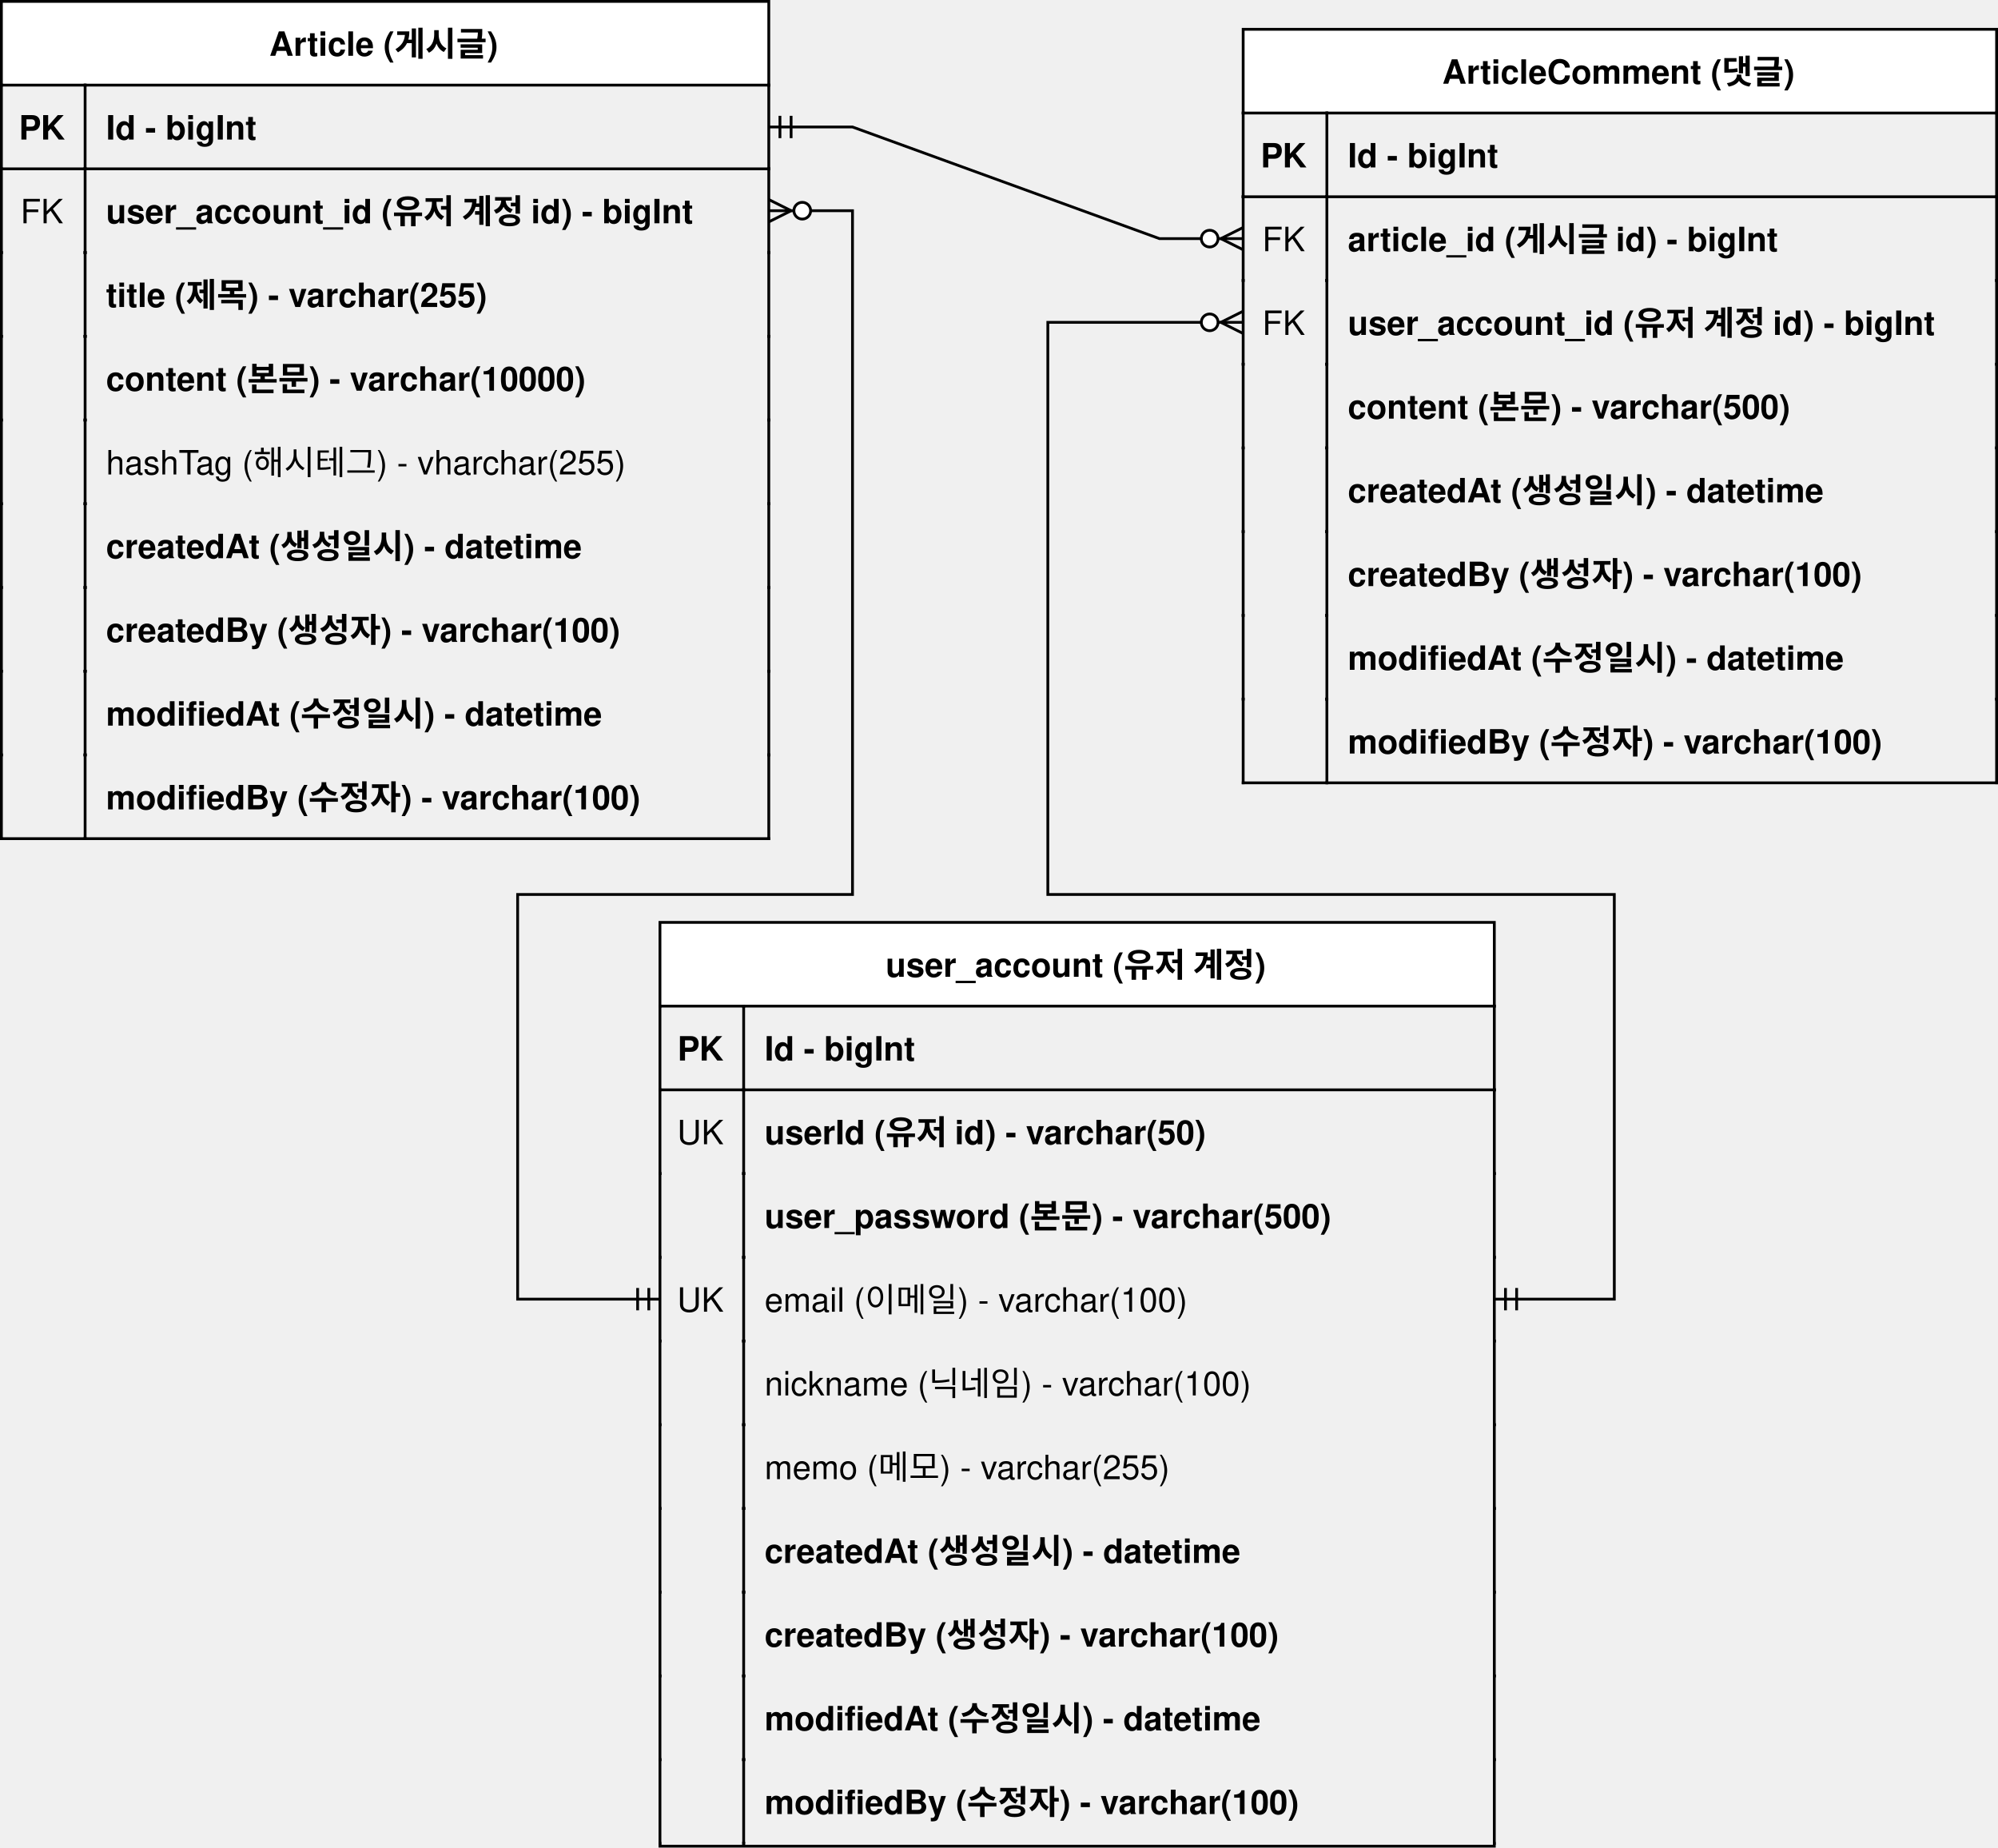
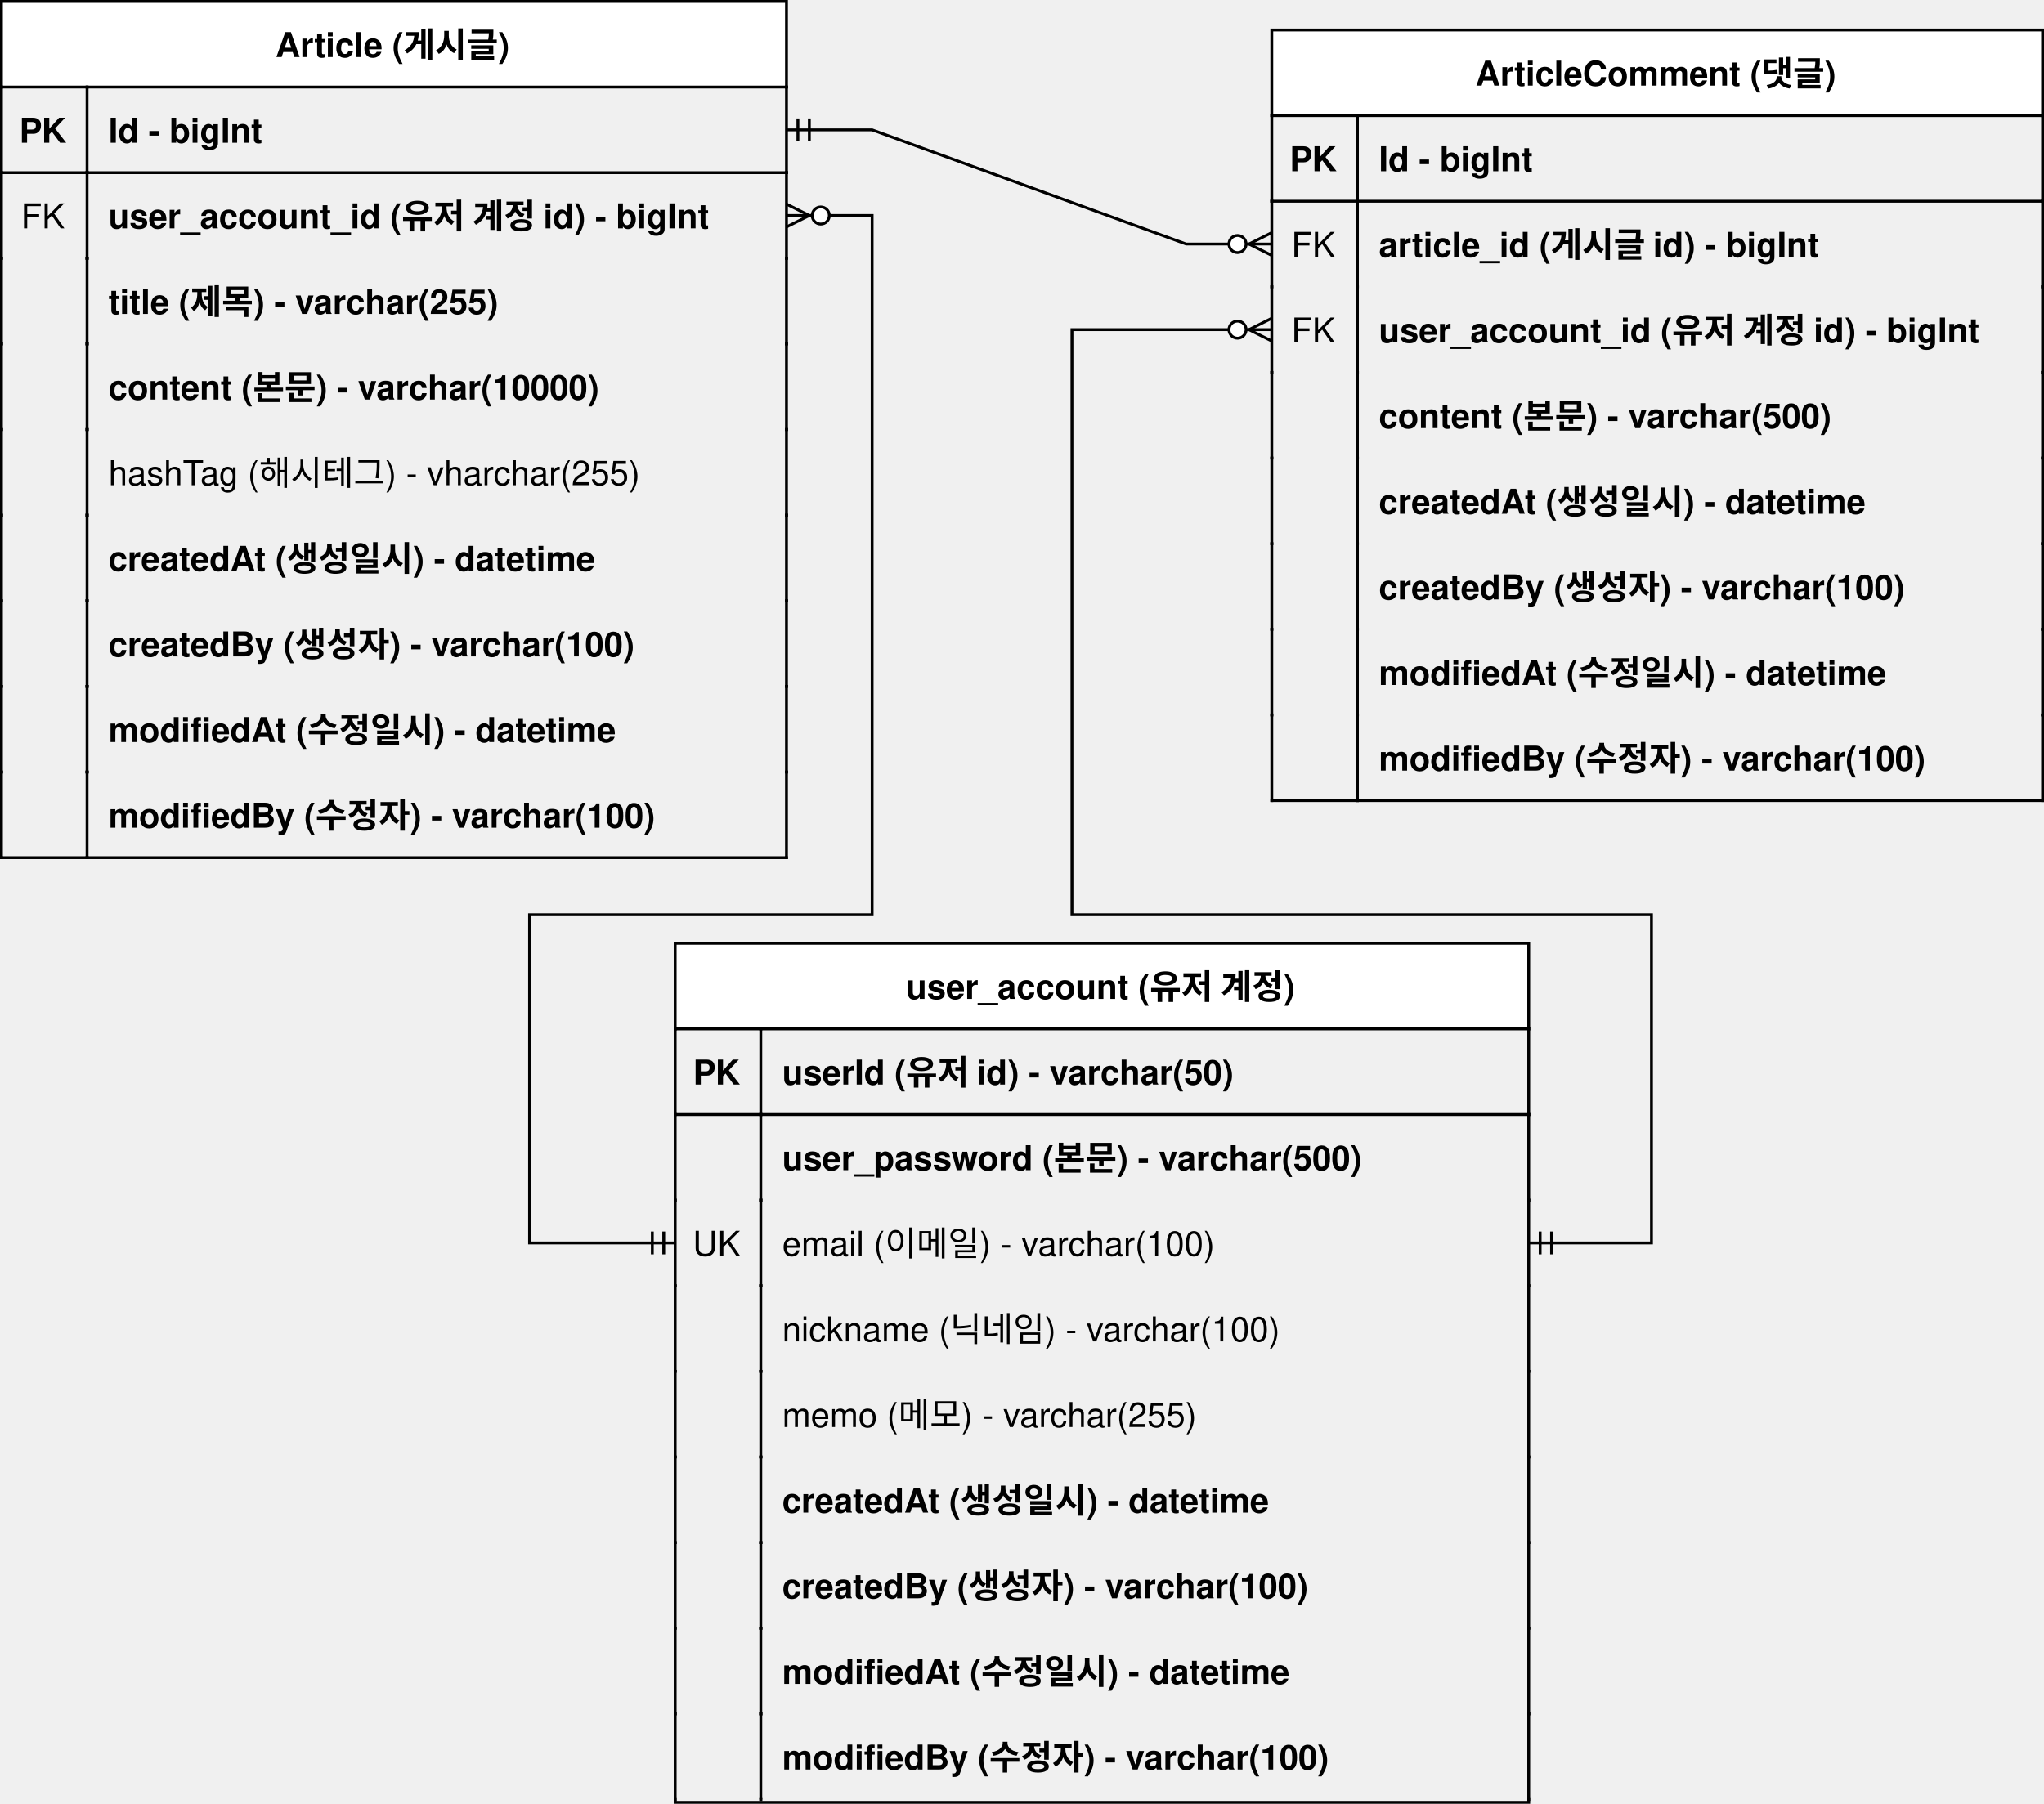
- <svg xmlns="http://www.w3.org/2000/svg" version="1.1" width="716px" height="662px" viewBox="-0.5 -0.5 716 662" content="&lt;mxfile host=&quot;app.diagrams.net&quot; modified=&quot;2023-02-17T07:06:54.720Z&quot; agent=&quot;5.0 (Windows NT 10.0; Win64; x64) AppleWebKit/537.36 (KHTML, like Gecko) Chrome/110.0.0.0 Safari/537.36&quot; etag=&quot;dktrUG4bhK6jODUvM2pL&quot; version=&quot;20.8.20&quot; type=&quot;github&quot;&gt;&lt;diagram id=&quot;R2lEEEUBdFMjLlhIrx00&quot; name=&quot;Page-1&quot;&gt;7Z1vd5s4Foc/Ded0XrQH8yfBL42dtNNpdrtpd6ezb3oUo9iaAvJipbH76VcCCWNLJmATbIPmZGZAFjLW/YkHXbhXhj2OVu8TsJjf4QCGhmUGK8OeGJY1MF2T/o+VrLMS1xtkBbMEBbzSpuAL+gXFkbz0CQVwuVWRYBwStNgunOI4hlOyVQaSBD9vV3vE4fa3LsAMSgVfpiCUS/9EAZlnpZ74Waz8A0Szufjmgck/iYCozAuWcxDg560iuCK3OCb8FD/DJAIxjAn95A4kP2BiuDdzQtgvHRnWLf17ZLXfzTCehRAs0PLdFEe0eLqkVW4fQYRC1s2FhnzeEP06+8awxwnGJNuKVmMYMlsJM2TndLvn07wfEtZuhQPuZ8+O9/PqvTm9+7j6iEC8Qt/e8lZ+gvCJ9+8oIWhKO9sy3xg3I8O3DG9s3IwNzzeG47TEMzzzN96FZC3sQntzwTYJeGBF/pKAhHD52CYtoIIgAMX0t9uTQbofhmCxRGn1rGSOwuATWOMnIhoSe/4jWsHgPlMPq0uF9Ik2xnZZ48wOX/jJsI9BiGYx3Z7SzmHf6CdwSc/lE1gSXkPuPtEXMCFwVSji3fke4giSZE2rrITosiP4SLriInreyNK65lXmBUnaQpGA62yWt7wxH93gFqxhTUuyZrmZ7pn8/TlO0C9mnJB3ZtF06f4zikKq3w8QBDtFPk6vI6kJUBiOcYiZfWMcQ8nErFKQ4MVXkMwg4QULjPh4c336R3tmbL5zDZee65juDzb79I9VT8gYx0uSUCmxNiC16DNkVvUJXvBGQ/go2k94v7PtB0wIHZ777F86QF4WxVpYt6oKXkkEtiSCz3/slQH9/QSB8J5eqUE8CzOjpRdusDGawrLKvs77d7fjd0cnpt35GKbX3jkKAhhXt4dV2R4FA4i+rtr/vLFNr9RuDYT0shMDQgfIUxwsJaPm53m4nR3Jzr8HdP8t/fcBzX5nsDmp0cUlOKvrLxdgiuLZp+zIqx1VuG2pYrV/lDo1R2m5Sio114JMXM2ESkwwX5EJ1e8MXokJV5IIbk/NBBgg0d6RSHArm6PrSLiWzPy0hMl3MJ3SryTfUZDd1Y/ZnfzIZBv0vx49TzO9sbcNz+GFQzf9rt8uCigqDW3fejQtqC7T5L/3k+8//hO9/fjhzp/8TZ6vHYgU80VNk7ZpMmyRJkoR1JhmnjFLSvXdK5Yoe0KeRhJEhF8oY8TYuPGN0cgYDQUnfoJkOgfJG8t193uILpcWR0qmy7RQXto8TYuT02JgnXryMewELkoF3itcqHVpSlZmDv/s4ckbBgo6vfC9lBhjurFLjIFJ/+kiM47UTe+YMdBTjDOAhntqaAy6Mckol7jGxkCeZszBcv4VzDJsTJgnyncKD6Anhuemj6RHhn9dBMn8wucezYunf+yQn4lpdrTODu/k7KjxzOvi2OFUtkfn2SE/1ZomkH5lMCLCTeXZxnCSbjgGHUvs0cfE8DcvNAl6BPQwgiJ4ieA4ZAJSQ0b9o4j8GE1TpG2K5O+bno4iNbyXF0eR68r26DxFZPckp4i/LqHIjTE0FT6si5x5HASQ6grqHUCEx10D5JQAcU4NEKuGJ/PSAJJLXANEWLVg5ggH6BFtzUM8Y+ht3q3S85D6OuofRmTfqMZI6xi5PjlGajg1Lw4jdmV7dB4jstNSYKQwEZEx0veJSA0J9Y8gsoeUh3eOcRQV3s3wqJBsHdxZVIkr7MVBoOSA4tKRFzYPAu2XrHY/UCO8Mx8hx8V31gTScTKQ/ZKdCvDUrsm8K2TXZI9DPJtxODaqk0rNtSAU8ZWaDM3NFOuTQRnl2SYZbNnh2KEwz1zkGgy27HIE2X19HuO5N3OL0d+4zhoK6jJClFFMem5xBgRRRna+EkGUKpCnFpcJkFKJ94ofyp6Q5xU6T8ABkZ96RrIftbLnUfOkdZ6oYz9bnZLUuK84Y56Ua7xXQFF3hXzjUCv60+3RA6sasukfNmrEimtsvBo2lNGfbWJDyLGT2BhWtkfXseHIDksdwdO8jHqHEUf2j2qMtI8RZSBoqxip8QblpWEk17jGiCO/IalDeBpVUP8IotMmnwFB1EGgrRKkhh/z4giiEyfnXSG7KXUMT2WONJMvuZsc0Skwz4EjyljQVjnS4SSYjs6CmWeOl/2WOoinWQn1DiFuBYTAYAZFn9OeRmR9D0NAEI5vNp9klskYMrAYZUgU8uEP42DEFuejuzf3v2CCv+I7EK8FeTafRSAO/plKKWG/GAr6wBUi30RjdPsvVv7O5XuTVaHaROCJnmmy/lbcKRzFdjeHpXviOFlUXGdL/JRMYRk6snpE4G5fPWFm1q9VL2j5QoNFveSFSWqPn3DrfEtE+ZlBuCj37Wgky90RYvbT+VEbEUoNOdZOQ6az3VDWN1JDB6j51v2XH/zj/n+3D7PFH9f+326wnioWkCi+emRUf+9IB6kxWYhDRHCS6g3C4VBxHbNLJFj1TkdpYO16r3bDq1ZA6Zg5KkZNqYIGbneVZ9yZNQhLJd6r+11lT/R0DcIjVVFyC3tVc5S+cAtbpbkWZKKd6cc4QZphgio6rVUmyJ70f5+aCQf5QEoVrpGgXoMwxYL61n4TPbB5G7SLjo8jddM7aGjP+emhUXk6+VrQ6IbbvFTfGhmKtaNSp9ACLJfPOOHo6GkMwZHa6R02FElTNDfa5oYy8KxdD5R8TenQdCMXuYaHIukJjAAK8/nGJF0/ikJjaAyd/K2dLj5tNZtXT+/woUitovHROj5UAWjt4qMbkQPlEtfwsOUHGDGa/ohBBMWkw6N/w3TDMUYOf1vHc/rMjxoC6h8/9LOOM+CHKvKsXX50I26gXOKaH4r0JhGMsGAHn3LQjZExkhxWl7pQ7UHI0A869l/e9Irnp0eGMtSsVWR0ZMXzcolrZChWPNc5L5qXUf8ootc+PwOKqALN2qVIN9Y+L5e4psj+tc91yotmFNQ/gOgU4GcAENUyU+0CpBvLnpdLXANEsey5znhRGSONZP7uJkb04udngJE8XPhkGOnI4uflEtcYEVbVCS/qEaSZdc+7SZAqScBfM5UFa3tHRXmmioFRK1OFyIohtitlxSjk8qCgmeMZjkFYzOMBw4f0JzDxoCkjZrWUGKUvA76YE4M7ls42JYa9u/Bu5ZQYYjn33TnYCykxqJLAulCN30XsPeG8Xf49Ll/ye9957da3+VsN++rnyR8OrD+wt86HbmS/sNHBrUj5fTaD2zxscNdKeXP6wV22lNH5DO7hdmIT1zl0cA+2RW5ZrzO4r67sWoN7t/5Lg9W5qje4d+sPro8a3HQ3wZgUqydgMb/DAWQ1/g8=&lt;/diagram&gt;&lt;/mxfile&gt;" resource="https://app.diagrams.net/#Hjsc5023%2FboardProject%2Ffeature%252F%252336-domain-update%2Fdocument%2Fproject-board-erd.svg">
+ <svg xmlns="http://www.w3.org/2000/svg" version="1.1" width="716px" height="632px" viewBox="-0.5 -0.5 716 632" content="&lt;mxfile host=&quot;app.diagrams.net&quot; modified=&quot;2023-02-18T08:11:28.194Z&quot; agent=&quot;5.0 (Windows NT 10.0; Win64; x64) AppleWebKit/537.36 (KHTML, like Gecko) Chrome/110.0.0.0 Safari/537.36&quot; etag=&quot;RS3Spuz-659tfhU5DEQ9&quot; version=&quot;20.8.20&quot; type=&quot;github&quot;&gt;&lt;diagram id=&quot;R2lEEEUBdFMjLlhIrx00&quot; name=&quot;Page-1&quot;&gt;7Z1Rl5o4FMc/Ded0H9qDAjP4KDrTbrez2512d7v70pORjGYLxMVMR/vpN4EE0UQGFFEhPbaFGALm/sMvueQSwxqFy7cxmM/usA8Do2/6S8MaG/1+z3RM+h9LWaUpjttLE6Yx8nmmdcIn9AOKI3nqE/LhYiMjwTggaL6ZOMFRBCdkIw3EMX7ezPaIg82zzsEUSgmfJiCQU/9CPpmlqa74WSz9HUTTmThzz+TfhEBk5gmLGfDx80YSXJJbHBF+iR9hHIIIRoR+cwfibzA2nJsZIeyXDo3+Lf08stxvphhPAwjmaPFmgkOaPFnQLLePIEQBq+ZcQR4viJ7OujGsUYwxSbfC5QgGzFbCDOk13e74NquHmJVb4oD76bPtfr96a07u3i/fIxAt0ZfXvJTvIHji9TuMCZrQyu6br4yboeH1DXdk3IwM1zMGoyTFNVzzJ16FZCXsQmtzzjYJeGBJ3oKAmHD5WCZNoIIgAEX0t1vjXrIfBGC+QEn2NGWGAv8DWOEnIgoSe94jWkL/PlUPy0uF9IEWxnZZ4cwOn/jFsK9BgKYR3Z7QymFn9GK4oNfyASwIzyFXn6gLGBO4zCXx6nwLcQhJvKJZlkJ06RG8JV1xET2vZdm/5llmOUlaQpGA62yalbw2H93gFqxgzb5kzWIz3TP5ezMcox/MOAGvzLzpkv1nFAZUv+8g8LeSPJzcRxIToCAY4QAz+0Y4gpKJWSY/xvPPIJ5CwhPmGPH25nj0Q2tmZL5xDIde64ju99b79MOyx2SEowWJqZRYGZBa9Bkyq3oEz3mhAXwU5ce83tn2AyaENs9d9i9sIC+LYiWsW1YFRxKBJYng4y87ZUB/P0EguKd3ahBNg9RoyY0brI2msKyyrrP63a747daJaXU+Bsm9d4Z8H0bl7dEvbY+cAURdl61/Xti6ViqXBgJ624kAoQ3kKfIXklGz69zfzrZk5599uv+a/n1A058ZbE5qdHELTvN6izmYoGj6IT3yaksVTlOqWO5upXbFVlqsklLFNSATRzOhFBPMIzKhfM/gSEy4kkRwe2omQB+J8g5EglPaHG1HwrVk5qcFjL+CyYSeknxFftqrH7Ge/NBkG/Rfl16nmXTsLcO1eeLASc7100UBRaWhza5H3YJqM03+uR9//fZn+Pr9uztv/C95vrYhUowXNU2apsmgQZooRVBhmHnGLCnUd6dYoqwJeRhJEBF+oZQRI+PGM4ZDYzgQnPgO4skMxK/6jrPbQ3S5tDhQMm2mhfLW5mpanJwWvf6pBx+DVuCiUOCdwoVal6ZkZebwTx+evGKgoMMLz02IMaIb28TomfRPG5lxoG46x4yeHmKcATScU0Oj145BRrHENTZ68jBjBhazz2CaYmPMPFGenXsAPTZcJ3kkPTS86zxIZhc+9qhfPN1jh/xMTLOjcXa4J2dHhWdeF8cOu7Q9Ws8O+anWJIb0lP6QCDeVaxmDcbJhG7QtsUcfY8NbT2gS9PDpYQSF8BLBsc8ApIKMukcR+TGapkjTFMnmm56OIhW8lxdHkevS9mg9RWT3JKeItyqgyI0xMBU+rIsceewFkPIK6hxAhMddA+SUALFPDZB+BU/mpQEkk7gGiLBqzswh9tEj2hiHuMbAXc+t0uOQ6jrqHkZk36jGSOMYuT45Rio4NS8OI1Zpe7QeI7LTUmAkNxCRMdL1gUgFCXWPILKHlId3jnAY5uZmuFRIlg7uzKvEEfbiIFByQHHryBLrB4H2S5brD1QI78xayGHxnRWBdJgMZL9kqwI8tWsyqwrZNdnhEM96HI616qRUcQ0IRZxSk6G+kWJ1MiijPJskgyU7HFsU5pmJXIPBkl2OIO3XZzGeO9/cYnQ3rrOCgtqMEGUUkx5bnAFBlJGdRyKIUgXy0OIyAVIo8U7xQ1kT8rhCvydgj8hPPSLZjVrZ86h50jhP1LGfjQ5JKvQrzpgnxRrvFFDUVSF3HCpFfzodemBVQTbdw0aFWHGNjaNhQxn92SQ2hBxbiY1BaXu0HRu27LDUETz1y6hzGLFl/6jGSPMYUQaCNoqRCjMoLw0jmcY1Rmx5hqQO4alVQd0jiH5t8hkQRB0E2ihBKvgxL44g+sXJWVXIbkodw1OaI/W8L7mdHNGvwDwHjihjQRvlSItfgmnrt2Bmb46X/ZY6iKdeCXUOIU4JhEB/CkWd05pGZHUPA0AQjm7W36SWSRnS6zPKkDDgzR9G/pAtzkd3b+5/wBh/xncgWgnyrL8LQeT/lkgpZr8YCvrAJSJfRGF0+2+W/sbhe+NlLttY4Ileabz6kt/JHcV214cle+I4WVRcZwv8FE9gETrSfETgblc+YWZWr2VvaNlCg3m9ZIlxYo/vcON6C0T5kUE4L/fNaKS+syXE9Kfzo9YilAqy+1sFmfZmQWndSAXtoeZb53fP//X+v9uH6fyXa+9fx19NFAtI5KceGeXnHekgNSYLcYgITlLNIBwMVPexAgmW7ekoDaxd7+U6vGoFFLaZg2LU1Co4kghaswZhocQ71d9V1oTseGd38yRITX0fX08VXU/9Ofte7n5RbAdKp6Cfe1WxKb/Qzy1TXANa0p6SQzwl9YBDFcLWKDja4SYp1LemhmKtkGQQMAeLxTOOOT06Omf0QO10DhuKIHnNjaa5UX7YeawBh3xL+ePUI4760JFpXLNDEeMOQ4CCbMQxTpYLocwYGAM7e0jbRue6Wb96OkcPRSS9pkfT9FCGqTWLj3ZMFC2WuIaHJfurIjT5FoEQijGHSz+DZMM2hjZ/OOvaXeZHBQF1jx96nugZ8EMVr9YsP9oxTbRY4pofimj2EIZYsIMPOdI10SV/1aWuS7gXMmqZEtpOZOgFbs8BGarYtEaR0ZIFboslrpGhWOBWhzjXL6PuUUQvdXt6iijj05qlSDuWui2WuKbI7qVudYRzPQrqHkD0G1/PACCqwLRmAdKOVW6LJa4BoljlVgc4l8ZILS96bSdG9Fq354AR1eJUjWKkJWvdFktcY0RYVcc3VyNIPcvctpMgZd75eszIZVb2loqywOSeUSkwWQRBi+1SQdC50G0Kmhme4ggE+bBtGDwkP4GJB00YMctFQBdOBnwxBJo7ls42AtraXmexdAS0WL13G54vREBTJYFVLhvvRey84Kxcfh574BRe13Z+iz+i2pU/i/XdM3/P2rgeupH+wlobt+INr2fTuM39GnelNxycvnEXrVxxPo17sBnH7tj7Nu7epsj7/eM07qsrq1Lj3s7/UmO1r6o17u38veuDGjfdjTEm+ewxmM/usA9Zjv8B&lt;/diagram&gt;&lt;/mxfile&gt;" resource="https://app.diagrams.net/#Hjsc5023%2FboardProject%2Ffeature%252F%252351-erd-userId%2Fdocument%2Fproject-board-erd.svg">
  <defs>
    <clipPath id="mx-clip-0-30-30-30-0">
      <rect x="0" y="30" width="30" height="30" />
    </clipPath>
    <clipPath id="mx-clip-36-30-239-30-0">
      <rect x="36" y="30" width="239" height="30" />
    </clipPath>
    <clipPath id="mx-clip-0-60-30-30-0">
      <rect x="0" y="60" width="30" height="30" />
    </clipPath>
    <clipPath id="mx-clip-36-60-239-30-0">
      <rect x="36" y="60" width="239" height="30" />
    </clipPath>
    <clipPath id="mx-clip-36-90-239-30-0">
      <rect x="36" y="90" width="239" height="30" />
    </clipPath>
    <clipPath id="mx-clip-36-120-239-30-0">
      <rect x="36" y="120" width="239" height="30" />
    </clipPath>
    <clipPath id="mx-clip-36-150-239-30-0">
      <rect x="36" y="150" width="239" height="30" />
    </clipPath>
    <clipPath id="mx-clip-36-180-239-30-0">
      <rect x="36" y="180" width="239" height="30" />
    </clipPath>
    <clipPath id="mx-clip-36-210-239-30-0">
      <rect x="36" y="210" width="239" height="30" />
    </clipPath>
    <clipPath id="mx-clip-36-240-239-30-0">
      <rect x="36" y="240" width="239" height="30" />
    </clipPath>
    <clipPath id="mx-clip-36-270-239-30-0">
      <rect x="36" y="270" width="239" height="30" />
    </clipPath>
    <clipPath id="mx-clip-445-40-30-30-0">
      <rect x="445" y="40" width="30" height="30" />
    </clipPath>
    <clipPath id="mx-clip-481-40-234-30-0">
      <rect x="481" y="40" width="234" height="30" />
    </clipPath>
    <clipPath id="mx-clip-445-70-30-30-0">
      <rect x="445" y="70" width="30" height="30" />
    </clipPath>
    <clipPath id="mx-clip-481-70-234-30-0">
      <rect x="481" y="70" width="234" height="30" />
    </clipPath>
    <clipPath id="mx-clip-445-100-30-30-0">
      <rect x="445" y="100" width="30" height="30" />
    </clipPath>
    <clipPath id="mx-clip-481-100-234-30-0">
      <rect x="481" y="100" width="234" height="30" />
    </clipPath>
    <clipPath id="mx-clip-481-130-234-30-0">
      <rect x="481" y="130" width="234" height="30" />
    </clipPath>
    <clipPath id="mx-clip-481-160-234-30-0">
      <rect x="481" y="160" width="234" height="30" />
    </clipPath>
    <clipPath id="mx-clip-481-190-234-30-0">
      <rect x="481" y="190" width="234" height="30" />
    </clipPath>
    <clipPath id="mx-clip-481-220-234-30-0">
      <rect x="481" y="220" width="234" height="30" />
    </clipPath>
    <clipPath id="mx-clip-481-250-234-30-0">
      <rect x="481" y="250" width="234" height="30" />
    </clipPath>
    <clipPath id="mx-clip-236-360-30-30-0">
      <rect x="236" y="360" width="30" height="30" />
    </clipPath>
    <clipPath id="mx-clip-272-360-263-30-0">
      <rect x="272" y="360" width="263" height="30" />
    </clipPath>
-     <clipPath id="mx-clip-236-390-30-30-0">
-       <rect x="236" y="390" width="30" height="30" />
-     </clipPath>
    <clipPath id="mx-clip-272-390-263-30-0">
      <rect x="272" y="390" width="263" height="30" />
    </clipPath>
+     <clipPath id="mx-clip-236-420-30-30-0">
+       <rect x="236" y="420" width="30" height="30" />
+     </clipPath>
    <clipPath id="mx-clip-272-420-263-30-0">
      <rect x="272" y="420" width="263" height="30" />
    </clipPath>
-     <clipPath id="mx-clip-236-450-30-30-0">
-       <rect x="236" y="450" width="30" height="30" />
-     </clipPath>
    <clipPath id="mx-clip-272-450-263-30-0">
      <rect x="272" y="450" width="263" height="30" />
    </clipPath>
    <clipPath id="mx-clip-272-480-263-30-0">
      <rect x="272" y="480" width="263" height="30" />
    </clipPath>
    <clipPath id="mx-clip-272-510-263-30-0">
      <rect x="272" y="510" width="263" height="30" />
    </clipPath>
    <clipPath id="mx-clip-272-540-263-30-0">
      <rect x="272" y="540" width="263" height="30" />
    </clipPath>
    <clipPath id="mx-clip-272-570-263-30-0">
      <rect x="272" y="570" width="263" height="30" />
    </clipPath>
    <clipPath id="mx-clip-272-600-263-30-0">
      <rect x="272" y="600" width="263" height="30" />
-     </clipPath>
-     <clipPath id="mx-clip-272-630-263-30-0">
-       <rect x="272" y="630" width="263" height="30" />
    </clipPath>
  </defs>
  <g>
    <path d="M 0 30 L 0 0 L 275 0 L 275 30" fill="rgb(255, 255, 255)" stroke="rgb(0, 0, 0)" stroke-miterlimit="10" pointer-events="all" />
    <path d="M 0 30 L 0 300 L 275 300 L 275 30" fill="none" stroke="rgb(0, 0, 0)" stroke-miterlimit="10" pointer-events="none" />
    <path d="M 0 30 L 275 30" fill="none" stroke="rgb(0, 0, 0)" stroke-miterlimit="10" pointer-events="none" />
    <path d="M 30 30 L 30 60 L 30 90 L 30 120 L 30 150 L 30 180 L 30 210 L 30 240 L 30 270 L 30 300" fill="none" stroke="rgb(0, 0, 0)" stroke-miterlimit="10" pointer-events="none" />
    <g fill="rgb(0, 0, 0)" font-family="Helvetica" font-weight="bold" pointer-events="none" text-anchor="middle" font-size="12px">
      <text x="137" y="19.5">Article (게시글)</text>
    </g>
    <path d="M 0 30 M 275 30 M 275 60 L 0 60" fill="none" stroke="rgb(0, 0, 0)" stroke-linecap="square" stroke-miterlimit="10" pointer-events="none" />
    <path d="M 0 30 M 30 30 M 30 60 M 0 60" fill="none" stroke="rgb(0, 0, 0)" stroke-linecap="square" stroke-miterlimit="10" pointer-events="none" />
    <g fill="rgb(0, 0, 0)" font-family="Helvetica" font-weight="bold" pointer-events="none" clip-path="url(#mx-clip-0-30-30-30-0)" text-anchor="middle" font-size="12px">
      <text x="14.5" y="49.5">PK</text>
    </g>
    <path d="M 30 30 M 275 30 M 275 60 M 30 60" fill="none" stroke="rgb(0, 0, 0)" stroke-linecap="square" stroke-miterlimit="10" pointer-events="none" />
    <g fill="rgb(0, 0, 0)" font-family="Helvetica" font-weight="bold" text-decoration="underline" pointer-events="none" clip-path="url(#mx-clip-36-30-239-30-0)" font-size="12px">
      <text x="37.5" y="49.5">Id - bigInt</text>
    </g>
    <path d="M 0 60 M 30 60 M 30 90 M 0 90" fill="none" stroke="rgb(0, 0, 0)" stroke-linecap="square" stroke-miterlimit="10" pointer-events="none" />
    <g fill="rgb(0, 0, 0)" font-family="Helvetica" pointer-events="none" clip-path="url(#mx-clip-0-60-30-30-0)" text-anchor="middle" font-size="12px">
      <text x="14.5" y="79.5">FK</text>
    </g>
    <path d="M 30 60 M 275 60 M 275 90 M 30 90" fill="none" stroke="rgb(0, 0, 0)" stroke-linecap="square" stroke-miterlimit="10" pointer-events="none" />
    <g fill="rgb(0, 0, 0)" font-family="Helvetica" font-weight="bold" pointer-events="none" clip-path="url(#mx-clip-36-60-239-30-0)" font-size="12px">
      <text x="37.5" y="79.5">user_account_id (유저 계정 id) - bigInt</text>
    </g>
    <path d="M 0 90 M 30 90 M 30 120 M 0 120" fill="none" stroke="rgb(0, 0, 0)" stroke-linecap="square" stroke-miterlimit="10" pointer-events="none" />
    <path d="M 30 90 M 275 90 M 275 120 M 30 120" fill="none" stroke="rgb(0, 0, 0)" stroke-linecap="square" stroke-miterlimit="10" pointer-events="none" />
    <g fill="rgb(0, 0, 0)" font-family="Helvetica" font-weight="bold" pointer-events="none" clip-path="url(#mx-clip-36-90-239-30-0)" font-size="12px">
      <text x="37.5" y="109.5">title (제목) - varchar(255)</text>
    </g>
    <path d="M 0 120 M 30 120 M 30 150 M 0 150" fill="none" stroke="rgb(0, 0, 0)" stroke-linecap="square" stroke-miterlimit="10" pointer-events="none" />
    <path d="M 30 120 M 275 120 M 275 150 M 30 150" fill="none" stroke="rgb(0, 0, 0)" stroke-linecap="square" stroke-miterlimit="10" pointer-events="none" />
    <g fill="rgb(0, 0, 0)" font-family="Helvetica" font-weight="bold" pointer-events="none" clip-path="url(#mx-clip-36-120-239-30-0)" font-size="12px">
      <text x="37.5" y="139.5">content (본문) - varchar(10000)</text>
    </g>
    <path d="M 0 150 M 30 150 M 30 180 M 0 180" fill="none" stroke="rgb(0, 0, 0)" stroke-linecap="square" stroke-miterlimit="10" pointer-events="none" />
    <path d="M 30 150 M 275 150 M 275 180 M 30 180" fill="none" stroke="rgb(0, 0, 0)" stroke-linecap="square" stroke-miterlimit="10" pointer-events="none" />
    <g fill="rgb(0, 0, 0)" font-family="Helvetica" pointer-events="none" clip-path="url(#mx-clip-36-150-239-30-0)" font-size="12px">
      <text x="37.5" y="169.5">hashTag (해시테그) - vharchar(255)</text>
    </g>
    <path d="M 0 180 M 30 180 M 30 210 M 0 210" fill="none" stroke="rgb(0, 0, 0)" stroke-linecap="square" stroke-miterlimit="10" pointer-events="none" />
    <path d="M 30 180 M 275 180 M 275 210 M 30 210" fill="none" stroke="rgb(0, 0, 0)" stroke-linecap="square" stroke-miterlimit="10" pointer-events="none" />
    <g fill="rgb(0, 0, 0)" font-family="Helvetica" font-weight="bold" pointer-events="none" clip-path="url(#mx-clip-36-180-239-30-0)" font-size="12px">
      <text x="37.5" y="199.5">createdAt (생성일시) - datetime</text>
    </g>
    <path d="M 0 210 M 30 210 M 30 240 M 0 240" fill="none" stroke="rgb(0, 0, 0)" stroke-linecap="square" stroke-miterlimit="10" pointer-events="none" />
    <path d="M 30 210 M 275 210 M 275 240 M 30 240" fill="none" stroke="rgb(0, 0, 0)" stroke-linecap="square" stroke-miterlimit="10" pointer-events="none" />
    <g fill="rgb(0, 0, 0)" font-family="Helvetica" font-weight="bold" pointer-events="none" clip-path="url(#mx-clip-36-210-239-30-0)" font-size="12px">
      <text x="37.5" y="229.5">createdBy (생성자) - varchar(100)</text>
    </g>
    <path d="M 0 240 M 30 240 M 30 270 M 0 270" fill="none" stroke="rgb(0, 0, 0)" stroke-linecap="square" stroke-miterlimit="10" pointer-events="none" />
    <path d="M 30 240 M 275 240 M 275 270 M 30 270" fill="none" stroke="rgb(0, 0, 0)" stroke-linecap="square" stroke-miterlimit="10" pointer-events="none" />
    <g fill="rgb(0, 0, 0)" font-family="Helvetica" font-weight="bold" pointer-events="none" clip-path="url(#mx-clip-36-240-239-30-0)" font-size="12px">
      <text x="37.5" y="259.5">modifiedAt (수정일시) - datetime</text>
    </g>
    <path d="M 0 270 M 30 270 M 30 300 M 0 300" fill="none" stroke="rgb(0, 0, 0)" stroke-linecap="square" stroke-miterlimit="10" pointer-events="none" />
    <path d="M 30 270 M 275 270 M 275 300 M 30 300" fill="none" stroke="rgb(0, 0, 0)" stroke-linecap="square" stroke-miterlimit="10" pointer-events="none" />
    <g fill="rgb(0, 0, 0)" font-family="Helvetica" font-weight="bold" pointer-events="none" clip-path="url(#mx-clip-36-270-239-30-0)" font-size="12px">
      <text x="37.5" y="289.5">modifiedBy (수정자) - varchar(100)</text>
    </g>
    <path d="M 445 40 L 445 10 L 715 10 L 715 40" fill="rgb(255, 255, 255)" stroke="rgb(0, 0, 0)" stroke-miterlimit="10" pointer-events="none" />
    <path d="M 445 40 L 445 280 L 715 280 L 715 40" fill="none" stroke="rgb(0, 0, 0)" stroke-miterlimit="10" pointer-events="none" />
    <path d="M 445 40 L 715 40" fill="none" stroke="rgb(0, 0, 0)" stroke-miterlimit="10" pointer-events="none" />
    <path d="M 475 40 L 475 70 L 475 100 L 475 130 L 475 160 L 475 190 L 475 220 L 475 250 L 475 280" fill="none" stroke="rgb(0, 0, 0)" stroke-miterlimit="10" pointer-events="none" />
    <g fill="rgb(0, 0, 0)" font-family="Helvetica" font-weight="bold" pointer-events="none" text-anchor="middle" font-size="12px">
      <text x="579.5" y="29.5">ArticleComment (댓글)</text>
    </g>
    <path d="M 445 40 M 715 40 M 715 70 L 445 70" fill="none" stroke="rgb(0, 0, 0)" stroke-linecap="square" stroke-miterlimit="10" pointer-events="none" />
    <path d="M 445 40 M 475 40 M 475 70 M 445 70" fill="none" stroke="rgb(0, 0, 0)" stroke-linecap="square" stroke-miterlimit="10" pointer-events="none" />
    <g fill="rgb(0, 0, 0)" font-family="Helvetica" font-weight="bold" pointer-events="none" clip-path="url(#mx-clip-445-40-30-30-0)" text-anchor="middle" font-size="12px">
      <text x="459.5" y="59.5">PK</text>
    </g>
    <path d="M 475 40 M 715 40 M 715 70 M 475 70" fill="none" stroke="rgb(0, 0, 0)" stroke-linecap="square" stroke-miterlimit="10" pointer-events="none" />
    <g fill="rgb(0, 0, 0)" font-family="Helvetica" font-weight="bold" text-decoration="underline" pointer-events="none" clip-path="url(#mx-clip-481-40-234-30-0)" font-size="12px">
      <text x="482.5" y="59.5">Id - bigInt</text>
    </g>
    <path d="M 445 70 M 475 70 M 475 100 M 445 100" fill="none" stroke="rgb(0, 0, 0)" stroke-linecap="square" stroke-miterlimit="10" pointer-events="none" />
    <g fill="rgb(0, 0, 0)" font-family="Helvetica" pointer-events="none" clip-path="url(#mx-clip-445-70-30-30-0)" text-anchor="middle" font-size="12px">
      <text x="459.5" y="89.5">FK</text>
    </g>
    <path d="M 475 70 M 715 70 M 715 100 M 475 100" fill="none" stroke="rgb(0, 0, 0)" stroke-linecap="square" stroke-miterlimit="10" pointer-events="none" />
    <g fill="rgb(0, 0, 0)" font-family="Helvetica" font-weight="bold" pointer-events="none" clip-path="url(#mx-clip-481-70-234-30-0)" font-size="12px">
      <text x="482.5" y="89.5">article_id (게시글 id) - bigInt</text>
    </g>
    <path d="M 445 100 M 475 100 M 475 130 M 445 130" fill="none" stroke="rgb(0, 0, 0)" stroke-linecap="square" stroke-miterlimit="10" pointer-events="none" />
    <g fill="rgb(0, 0, 0)" font-family="Helvetica" pointer-events="none" clip-path="url(#mx-clip-445-100-30-30-0)" text-anchor="middle" font-size="12px">
      <text x="459.5" y="119.5">FK</text>
    </g>
    <path d="M 475 100 M 715 100 M 715 130 M 475 130" fill="none" stroke="rgb(0, 0, 0)" stroke-linecap="square" stroke-miterlimit="10" pointer-events="none" />
    <g fill="rgb(0, 0, 0)" font-family="Helvetica" font-weight="bold" pointer-events="none" clip-path="url(#mx-clip-481-100-234-30-0)" font-size="12px">
      <text x="482.5" y="119.5">user_account_id (유저 계정 id) - bigInt</text>
    </g>
    <path d="M 445 130 M 475 130 M 475 160 M 445 160" fill="none" stroke="rgb(0, 0, 0)" stroke-linecap="square" stroke-miterlimit="10" pointer-events="none" />
    <path d="M 475 130 M 715 130 M 715 160 M 475 160" fill="none" stroke="rgb(0, 0, 0)" stroke-linecap="square" stroke-miterlimit="10" pointer-events="none" />
    <g fill="rgb(0, 0, 0)" font-family="Helvetica" font-weight="bold" pointer-events="none" clip-path="url(#mx-clip-481-130-234-30-0)" font-size="12px">
      <text x="482.5" y="149.5">content (본문) - varchar(500)</text>
    </g>
    <path d="M 445 160 M 475 160 M 475 190 M 445 190" fill="none" stroke="rgb(0, 0, 0)" stroke-linecap="square" stroke-miterlimit="10" pointer-events="none" />
    <path d="M 475 160 M 715 160 M 715 190 M 475 190" fill="none" stroke="rgb(0, 0, 0)" stroke-linecap="square" stroke-miterlimit="10" pointer-events="none" />
    <g fill="rgb(0, 0, 0)" font-family="Helvetica" font-weight="bold" pointer-events="none" clip-path="url(#mx-clip-481-160-234-30-0)" font-size="12px">
      <text x="482.5" y="179.5">createdAt (생성일시) - datetime</text>
    </g>
    <path d="M 445 190 M 475 190 M 475 220 M 445 220" fill="none" stroke="rgb(0, 0, 0)" stroke-linecap="square" stroke-miterlimit="10" pointer-events="none" />
    <path d="M 475 190 M 715 190 M 715 220 M 475 220" fill="none" stroke="rgb(0, 0, 0)" stroke-linecap="square" stroke-miterlimit="10" pointer-events="none" />
    <g fill="rgb(0, 0, 0)" font-family="Helvetica" font-weight="bold" pointer-events="none" clip-path="url(#mx-clip-481-190-234-30-0)" font-size="12px">
      <text x="482.5" y="209.5">createdBy (생성자) - varchar(100)</text>
    </g>
    <path d="M 445 220 M 475 220 M 475 250 M 445 250" fill="none" stroke="rgb(0, 0, 0)" stroke-linecap="square" stroke-miterlimit="10" pointer-events="none" />
    <path d="M 475 220 M 715 220 M 715 250 M 475 250" fill="none" stroke="rgb(0, 0, 0)" stroke-linecap="square" stroke-miterlimit="10" pointer-events="none" />
    <g fill="rgb(0, 0, 0)" font-family="Helvetica" font-weight="bold" pointer-events="none" clip-path="url(#mx-clip-481-220-234-30-0)" font-size="12px">
      <text x="482.5" y="239.5">modifiedAt (수정일시) - datetime</text>
    </g>
    <path d="M 445 250 M 475 250 M 475 280 M 445 280" fill="none" stroke="rgb(0, 0, 0)" stroke-linecap="square" stroke-miterlimit="10" pointer-events="none" />
    <path d="M 475 250 M 715 250 M 715 280 M 475 280" fill="none" stroke="rgb(0, 0, 0)" stroke-linecap="square" stroke-miterlimit="10" pointer-events="none" />
    <g fill="rgb(0, 0, 0)" font-family="Helvetica" font-weight="bold" pointer-events="none" clip-path="url(#mx-clip-481-250-234-30-0)" font-size="12px">
      <text x="482.5" y="269.5">modifiedBy (수정자) - varchar(100)</text>
    </g>
    <path d="M 275 45 L 305 45 L 415 85 L 445 85" fill="none" stroke="rgb(0, 0, 0)" stroke-miterlimit="10" pointer-events="none" />
    <path d="M 279 41 L 279 49 M 283 41 L 283 49" fill="none" stroke="rgb(0, 0, 0)" stroke-miterlimit="10" pointer-events="none" />
    <ellipse cx="433" cy="85" rx="3" ry="3" fill="#ffffff" stroke="rgb(0, 0, 0)" pointer-events="none" />
    <path d="M 445 81 L 437 85 L 445 89" fill="none" stroke="rgb(0, 0, 0)" stroke-miterlimit="10" pointer-events="none" />
    <path d="M 236 360 L 236 330 L 535 330 L 535 360" fill="rgb(255, 255, 255)" stroke="rgb(0, 0, 0)" stroke-miterlimit="10" pointer-events="none" />
-     <path d="M 236 360 L 236 661 L 535 661 L 535 360" fill="none" stroke="rgb(0, 0, 0)" stroke-miterlimit="10" pointer-events="none" />
+     <path d="M 236 360 L 236 631 L 535 631 L 535 360" fill="none" stroke="rgb(0, 0, 0)" stroke-miterlimit="10" pointer-events="none" />
    <path d="M 236 360 L 535 360" fill="none" stroke="rgb(0, 0, 0)" stroke-miterlimit="10" pointer-events="none" />
-     <path d="M 266 360 L 266 390 L 266 420 L 266 450 L 266 480 L 266 510 L 266 540 L 266 570 L 266 600 L 266 630 L 266 660" fill="none" stroke="rgb(0, 0, 0)" stroke-miterlimit="10" pointer-events="none" />
+     <path d="M 266 360 L 266 390 L 266 420 L 266 450 L 266 480 L 266 510 L 266 540 L 266 570 L 266 600 L 266 630" fill="none" stroke="rgb(0, 0, 0)" stroke-miterlimit="10" pointer-events="none" />
    <g fill="rgb(0, 0, 0)" font-family="Helvetica" font-weight="bold" pointer-events="none" text-anchor="middle" font-size="12px">
      <text x="385" y="349.5">user_account (유저 계정)</text>
    </g>
    <path d="M 236 360 M 535 360 M 535 390 L 236 390" fill="none" stroke="rgb(0, 0, 0)" stroke-linecap="square" stroke-miterlimit="10" pointer-events="none" />
    <path d="M 236 360 M 266 360 M 266 390 M 236 390" fill="none" stroke="rgb(0, 0, 0)" stroke-linecap="square" stroke-miterlimit="10" pointer-events="none" />
    <g fill="rgb(0, 0, 0)" font-family="Helvetica" font-weight="bold" pointer-events="none" clip-path="url(#mx-clip-236-360-30-30-0)" text-anchor="middle" font-size="12px">
      <text x="250.5" y="379.5">PK</text>
    </g>
    <path d="M 266 360 M 535 360 M 535 390 M 266 390" fill="none" stroke="rgb(0, 0, 0)" stroke-linecap="square" stroke-miterlimit="10" pointer-events="none" />
    <g fill="rgb(0, 0, 0)" font-family="Helvetica" font-weight="bold" text-decoration="underline" pointer-events="none" clip-path="url(#mx-clip-272-360-263-30-0)" font-size="12px">
-       <text x="273.5" y="379.5">Id - bigInt</text>
+       <text x="273.5" y="379.5">userId (유저 id) - varchar(50)</text>
    </g>
    <path d="M 236 390 M 266 390 M 266 420 M 236 420" fill="none" stroke="rgb(0, 0, 0)" stroke-linecap="square" stroke-miterlimit="10" pointer-events="none" />
-     <g fill="rgb(0, 0, 0)" font-family="Helvetica" pointer-events="none" clip-path="url(#mx-clip-236-390-30-30-0)" text-anchor="middle" font-size="12px">
-       <text x="250.5" y="409.5">UK</text>
-     </g>
    <path d="M 266 390 M 535 390 M 535 420 M 266 420" fill="none" stroke="rgb(0, 0, 0)" stroke-linecap="square" stroke-miterlimit="10" pointer-events="none" />
    <g fill="rgb(0, 0, 0)" font-family="Helvetica" font-weight="bold" pointer-events="none" clip-path="url(#mx-clip-272-390-263-30-0)" font-size="12px">
-       <text x="273.5" y="409.5">userId (유저 id) - varchar(50)</text>
+       <text x="273.5" y="409.5">user_password (본문) - varchar(500)</text>
    </g>
    <path d="M 236 420 M 266 420 M 266 450 M 236 450" fill="none" stroke="rgb(0, 0, 0)" stroke-linecap="square" stroke-miterlimit="10" pointer-events="none" />
+     <g fill="rgb(0, 0, 0)" font-family="Helvetica" pointer-events="none" clip-path="url(#mx-clip-236-420-30-30-0)" text-anchor="middle" font-size="12px">
+       <text x="250.5" y="439.5">UK</text>
+     </g>
    <path d="M 266 420 M 535 420 M 535 450 M 266 450" fill="none" stroke="rgb(0, 0, 0)" stroke-linecap="square" stroke-miterlimit="10" pointer-events="none" />
-     <g fill="rgb(0, 0, 0)" font-family="Helvetica" font-weight="bold" pointer-events="none" clip-path="url(#mx-clip-272-420-263-30-0)" font-size="12px">
-       <text x="273.5" y="439.5">user_password (본문) - varchar(500)</text>
+     <g fill="rgb(0, 0, 0)" font-family="Helvetica" pointer-events="none" clip-path="url(#mx-clip-272-420-263-30-0)" font-size="12px">
+       <text x="273.5" y="439.5">email (이메일) - varchar(100)</text>
    </g>
    <path d="M 236 450 M 266 450 M 266 480 M 236 480" fill="none" stroke="rgb(0, 0, 0)" stroke-linecap="square" stroke-miterlimit="10" pointer-events="none" />
-     <g fill="rgb(0, 0, 0)" font-family="Helvetica" pointer-events="none" clip-path="url(#mx-clip-236-450-30-30-0)" text-anchor="middle" font-size="12px">
-       <text x="250.5" y="469.5">UK</text>
-     </g>
    <path d="M 266 450 M 535 450 M 535 480 M 266 480" fill="none" stroke="rgb(0, 0, 0)" stroke-linecap="square" stroke-miterlimit="10" pointer-events="none" />
    <g fill="rgb(0, 0, 0)" font-family="Helvetica" pointer-events="none" clip-path="url(#mx-clip-272-450-263-30-0)" font-size="12px">
-       <text x="273.5" y="469.5">email (이메일) - varchar(100)</text>
+       <text x="273.5" y="469.5">nickname (닉네임) - varchar(100)</text>
    </g>
    <path d="M 236 480 M 266 480 M 266 510 M 236 510" fill="none" stroke="rgb(0, 0, 0)" stroke-linecap="square" stroke-miterlimit="10" pointer-events="none" />
    <path d="M 266 480 M 535 480 M 535 510 M 266 510" fill="none" stroke="rgb(0, 0, 0)" stroke-linecap="square" stroke-miterlimit="10" pointer-events="none" />
    <g fill="rgb(0, 0, 0)" font-family="Helvetica" pointer-events="none" clip-path="url(#mx-clip-272-480-263-30-0)" font-size="12px">
-       <text x="273.5" y="499.5">nickname (닉네임) - varchar(100)</text>
+       <text x="273.5" y="499.5">memo (메모) - varchar(255)</text>
    </g>
    <path d="M 236 510 M 266 510 M 266 540 M 236 540" fill="none" stroke="rgb(0, 0, 0)" stroke-linecap="square" stroke-miterlimit="10" pointer-events="none" />
    <path d="M 266 510 M 535 510 M 535 540 M 266 540" fill="none" stroke="rgb(0, 0, 0)" stroke-linecap="square" stroke-miterlimit="10" pointer-events="none" />
-     <g fill="rgb(0, 0, 0)" font-family="Helvetica" pointer-events="none" clip-path="url(#mx-clip-272-510-263-30-0)" font-size="12px">
-       <text x="273.5" y="529.5">memo (메모) - varchar(255)</text>
+     <g fill="rgb(0, 0, 0)" font-family="Helvetica" font-weight="bold" pointer-events="none" clip-path="url(#mx-clip-272-510-263-30-0)" font-size="12px">
+       <text x="273.5" y="529.5">createdAt (생성일시) - datetime</text>
    </g>
    <path d="M 236 540 M 266 540 M 266 570 M 236 570" fill="none" stroke="rgb(0, 0, 0)" stroke-linecap="square" stroke-miterlimit="10" pointer-events="none" />
    <path d="M 266 540 M 535 540 M 535 570 M 266 570" fill="none" stroke="rgb(0, 0, 0)" stroke-linecap="square" stroke-miterlimit="10" pointer-events="none" />
    <g fill="rgb(0, 0, 0)" font-family="Helvetica" font-weight="bold" pointer-events="none" clip-path="url(#mx-clip-272-540-263-30-0)" font-size="12px">
-       <text x="273.5" y="559.5">createdAt (생성일시) - datetime</text>
+       <text x="273.5" y="559.5">createdBy (생성자) - varchar(100)</text>
    </g>
    <path d="M 236 570 M 266 570 M 266 600 M 236 600" fill="none" stroke="rgb(0, 0, 0)" stroke-linecap="square" stroke-miterlimit="10" pointer-events="none" />
    <path d="M 266 570 M 535 570 M 535 600 M 266 600" fill="none" stroke="rgb(0, 0, 0)" stroke-linecap="square" stroke-miterlimit="10" pointer-events="none" />
    <g fill="rgb(0, 0, 0)" font-family="Helvetica" font-weight="bold" pointer-events="none" clip-path="url(#mx-clip-272-570-263-30-0)" font-size="12px">
-       <text x="273.5" y="589.5">createdBy (생성자) - varchar(100)</text>
+       <text x="273.5" y="589.5">modifiedAt (수정일시) - datetime</text>
    </g>
    <path d="M 236 600 M 266 600 M 266 630 M 236 630" fill="none" stroke="rgb(0, 0, 0)" stroke-linecap="square" stroke-miterlimit="10" pointer-events="none" />
    <path d="M 266 600 M 535 600 M 535 630 M 266 630" fill="none" stroke="rgb(0, 0, 0)" stroke-linecap="square" stroke-miterlimit="10" pointer-events="none" />
    <g fill="rgb(0, 0, 0)" font-family="Helvetica" font-weight="bold" pointer-events="none" clip-path="url(#mx-clip-272-600-263-30-0)" font-size="12px">
-       <text x="273.5" y="619.5">modifiedAt (수정일시) - datetime</text>
-     </g>
-     <path d="M 236 630 M 266 630 M 266 660 M 236 660" fill="none" stroke="rgb(0, 0, 0)" stroke-linecap="square" stroke-miterlimit="10" pointer-events="none" />
-     <path d="M 266 630 M 535 630 M 535 660 M 266 660" fill="none" stroke="rgb(0, 0, 0)" stroke-linecap="square" stroke-miterlimit="10" pointer-events="none" />
-     <g fill="rgb(0, 0, 0)" font-family="Helvetica" font-weight="bold" pointer-events="none" clip-path="url(#mx-clip-272-630-263-30-0)" font-size="12px">
-       <text x="273.5" y="649.5">modifiedBy (수정자) - varchar(100)</text>
-     </g>
-     <path d="M 236 465 L 185 465 L 185 320 L 305 320 L 305 75 L 275 75" fill="none" stroke="rgb(0, 0, 0)" stroke-miterlimit="10" pointer-events="none" />
-     <path d="M 232 469 L 232 461 M 228 469 L 228 461" fill="none" stroke="rgb(0, 0, 0)" stroke-miterlimit="10" pointer-events="none" />
+       <text x="273.5" y="619.5">modifiedBy (수정자) - varchar(100)</text>
+     </g>
+     <path d="M 236 435 L 185 435 L 185 320 L 305 320 L 305 75 L 275 75" fill="none" stroke="rgb(0, 0, 0)" stroke-miterlimit="10" pointer-events="none" />
+     <path d="M 232 439 L 232 431 M 228 439 L 228 431" fill="none" stroke="rgb(0, 0, 0)" stroke-miterlimit="10" pointer-events="none" />
    <ellipse cx="287" cy="75" rx="3" ry="3" fill="#ffffff" stroke="rgb(0, 0, 0)" pointer-events="none" />
    <path d="M 275 79 L 283 75 L 275 71" fill="none" stroke="rgb(0, 0, 0)" stroke-miterlimit="10" pointer-events="none" />
-     <path d="M 535 465 L 578 465 L 578 320 L 375 320 L 375 115 L 445 115" fill="none" stroke="rgb(0, 0, 0)" stroke-miterlimit="10" pointer-events="none" />
-     <path d="M 539 461 L 539 469 M 543 461 L 543 469" fill="none" stroke="rgb(0, 0, 0)" stroke-miterlimit="10" pointer-events="none" />
+     <path d="M 535 435 L 578 435 L 578 320 L 375 320 L 375 115 L 445 115" fill="none" stroke="rgb(0, 0, 0)" stroke-miterlimit="10" pointer-events="none" />
+     <path d="M 539 431 L 539 439 M 543 431 L 543 439" fill="none" stroke="rgb(0, 0, 0)" stroke-miterlimit="10" pointer-events="none" />
    <ellipse cx="433" cy="115" rx="3" ry="3" fill="#ffffff" stroke="rgb(0, 0, 0)" pointer-events="none" />
    <path d="M 445 111 L 437 115 L 445 119" fill="none" stroke="rgb(0, 0, 0)" stroke-miterlimit="10" pointer-events="none" />
  </g>
</svg>
